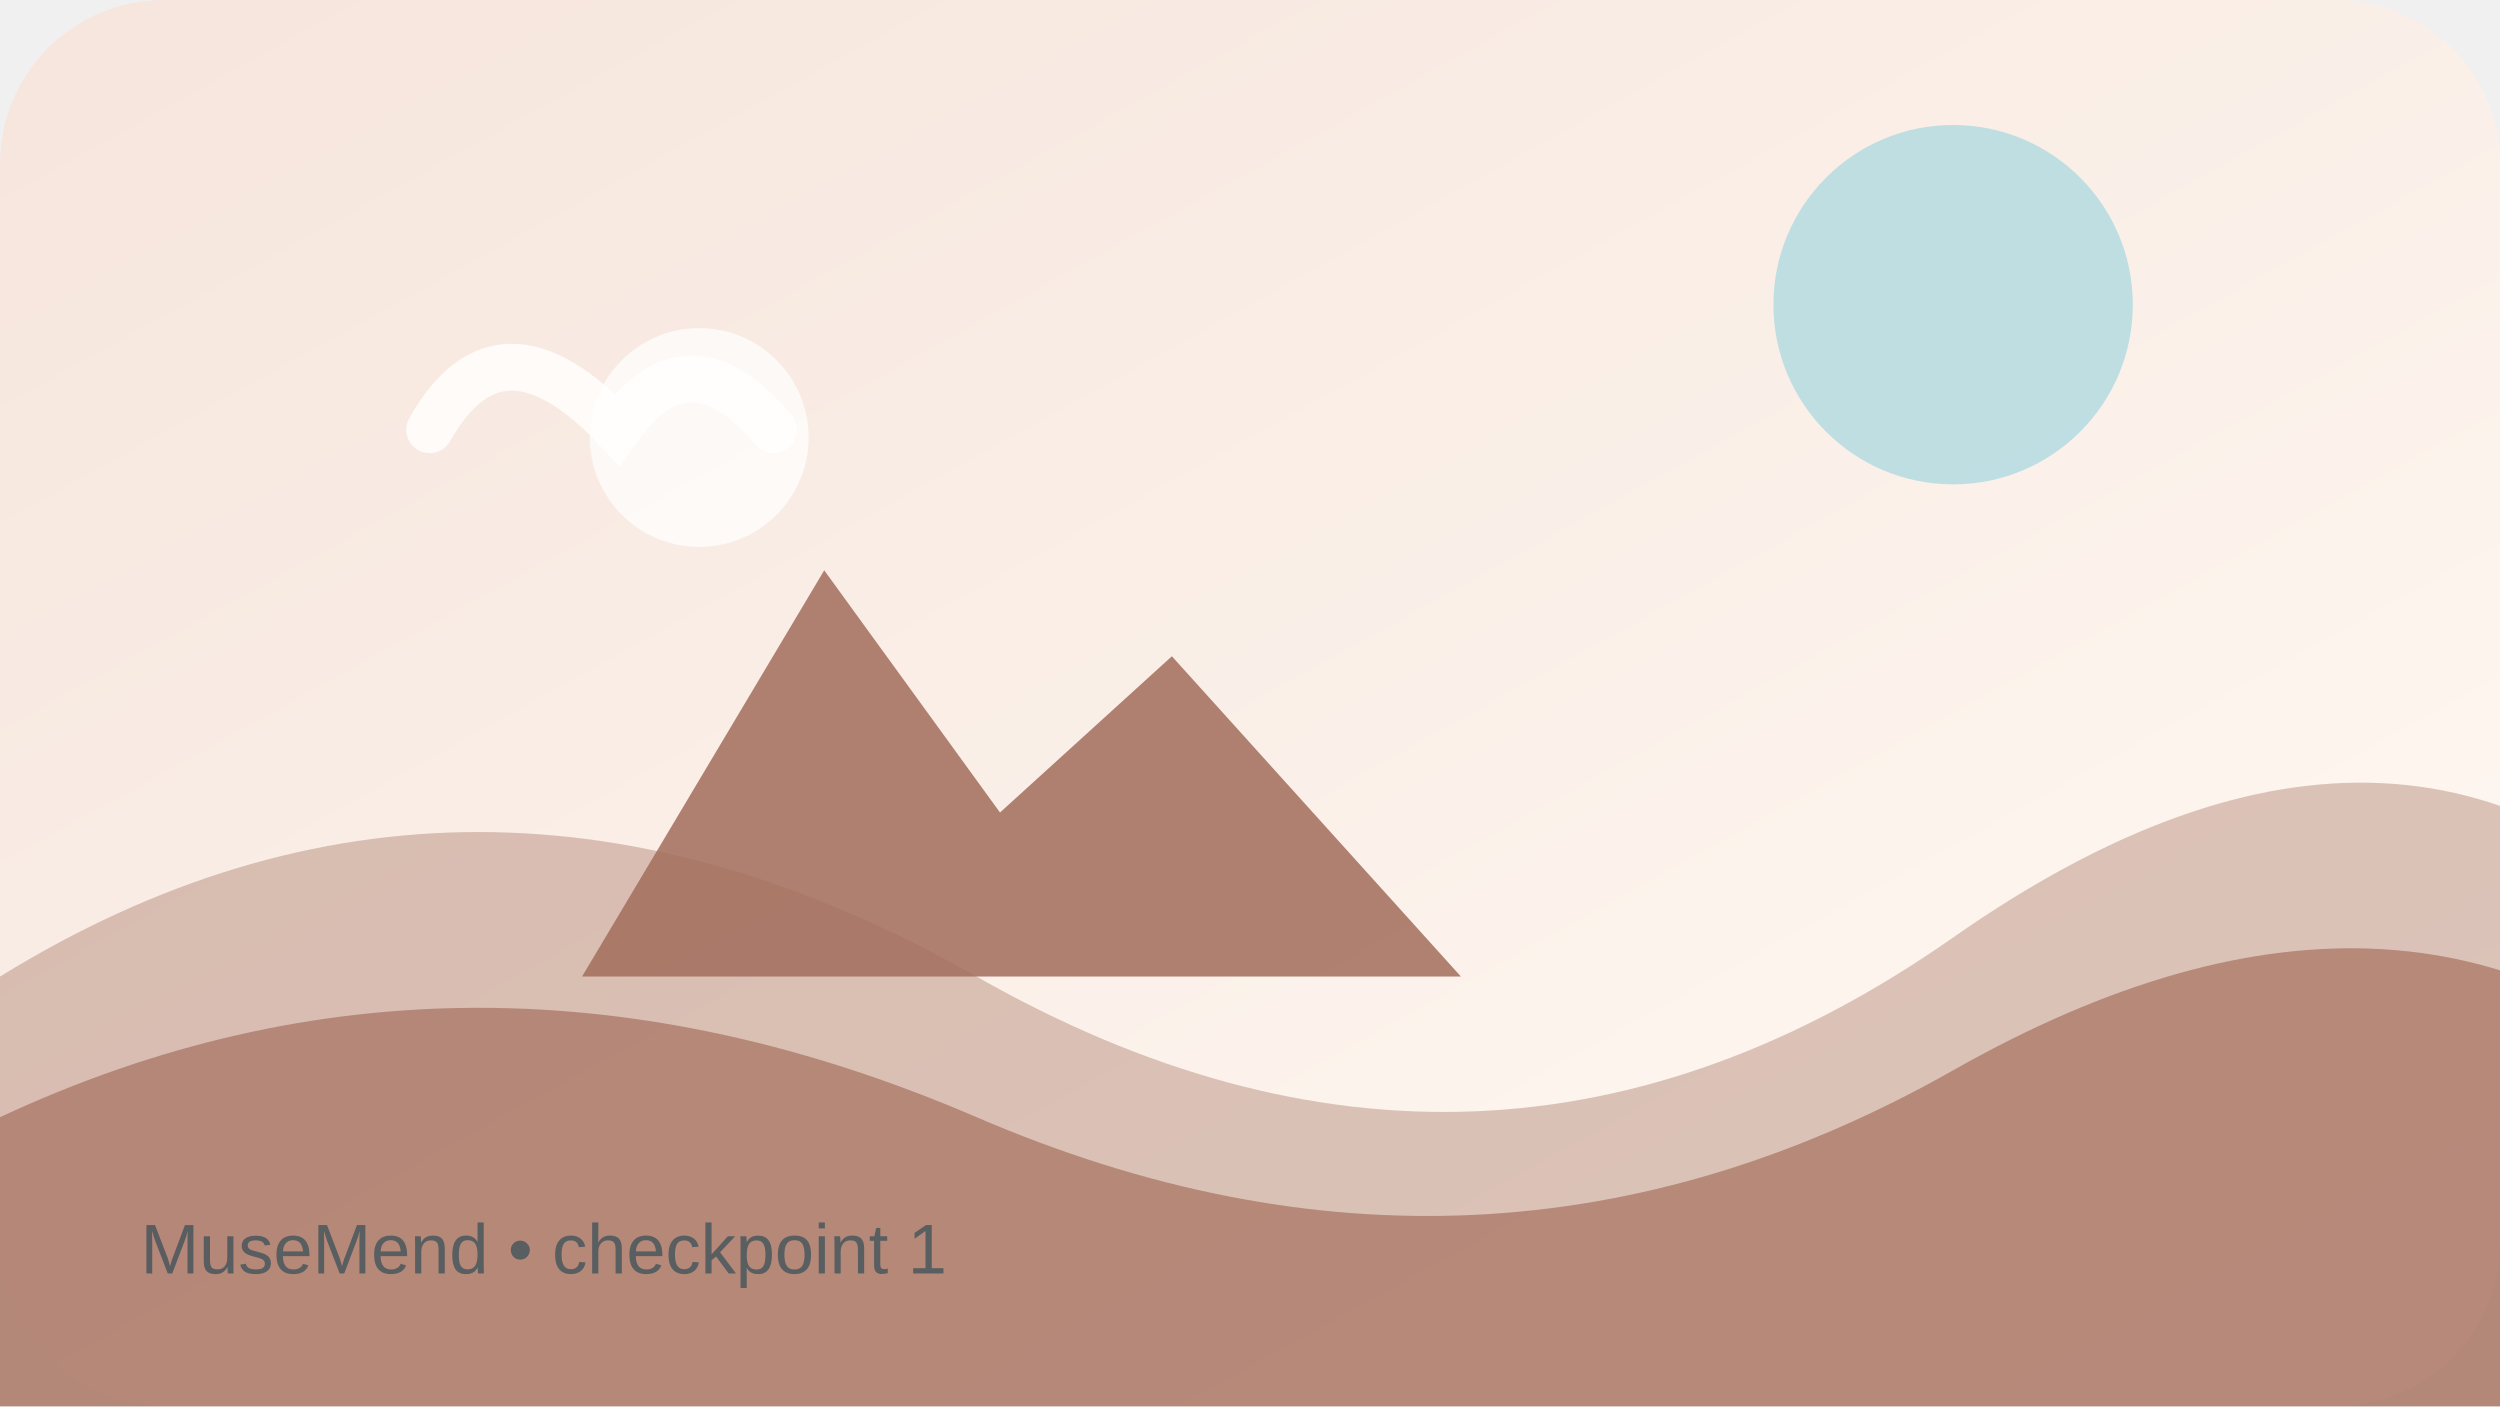
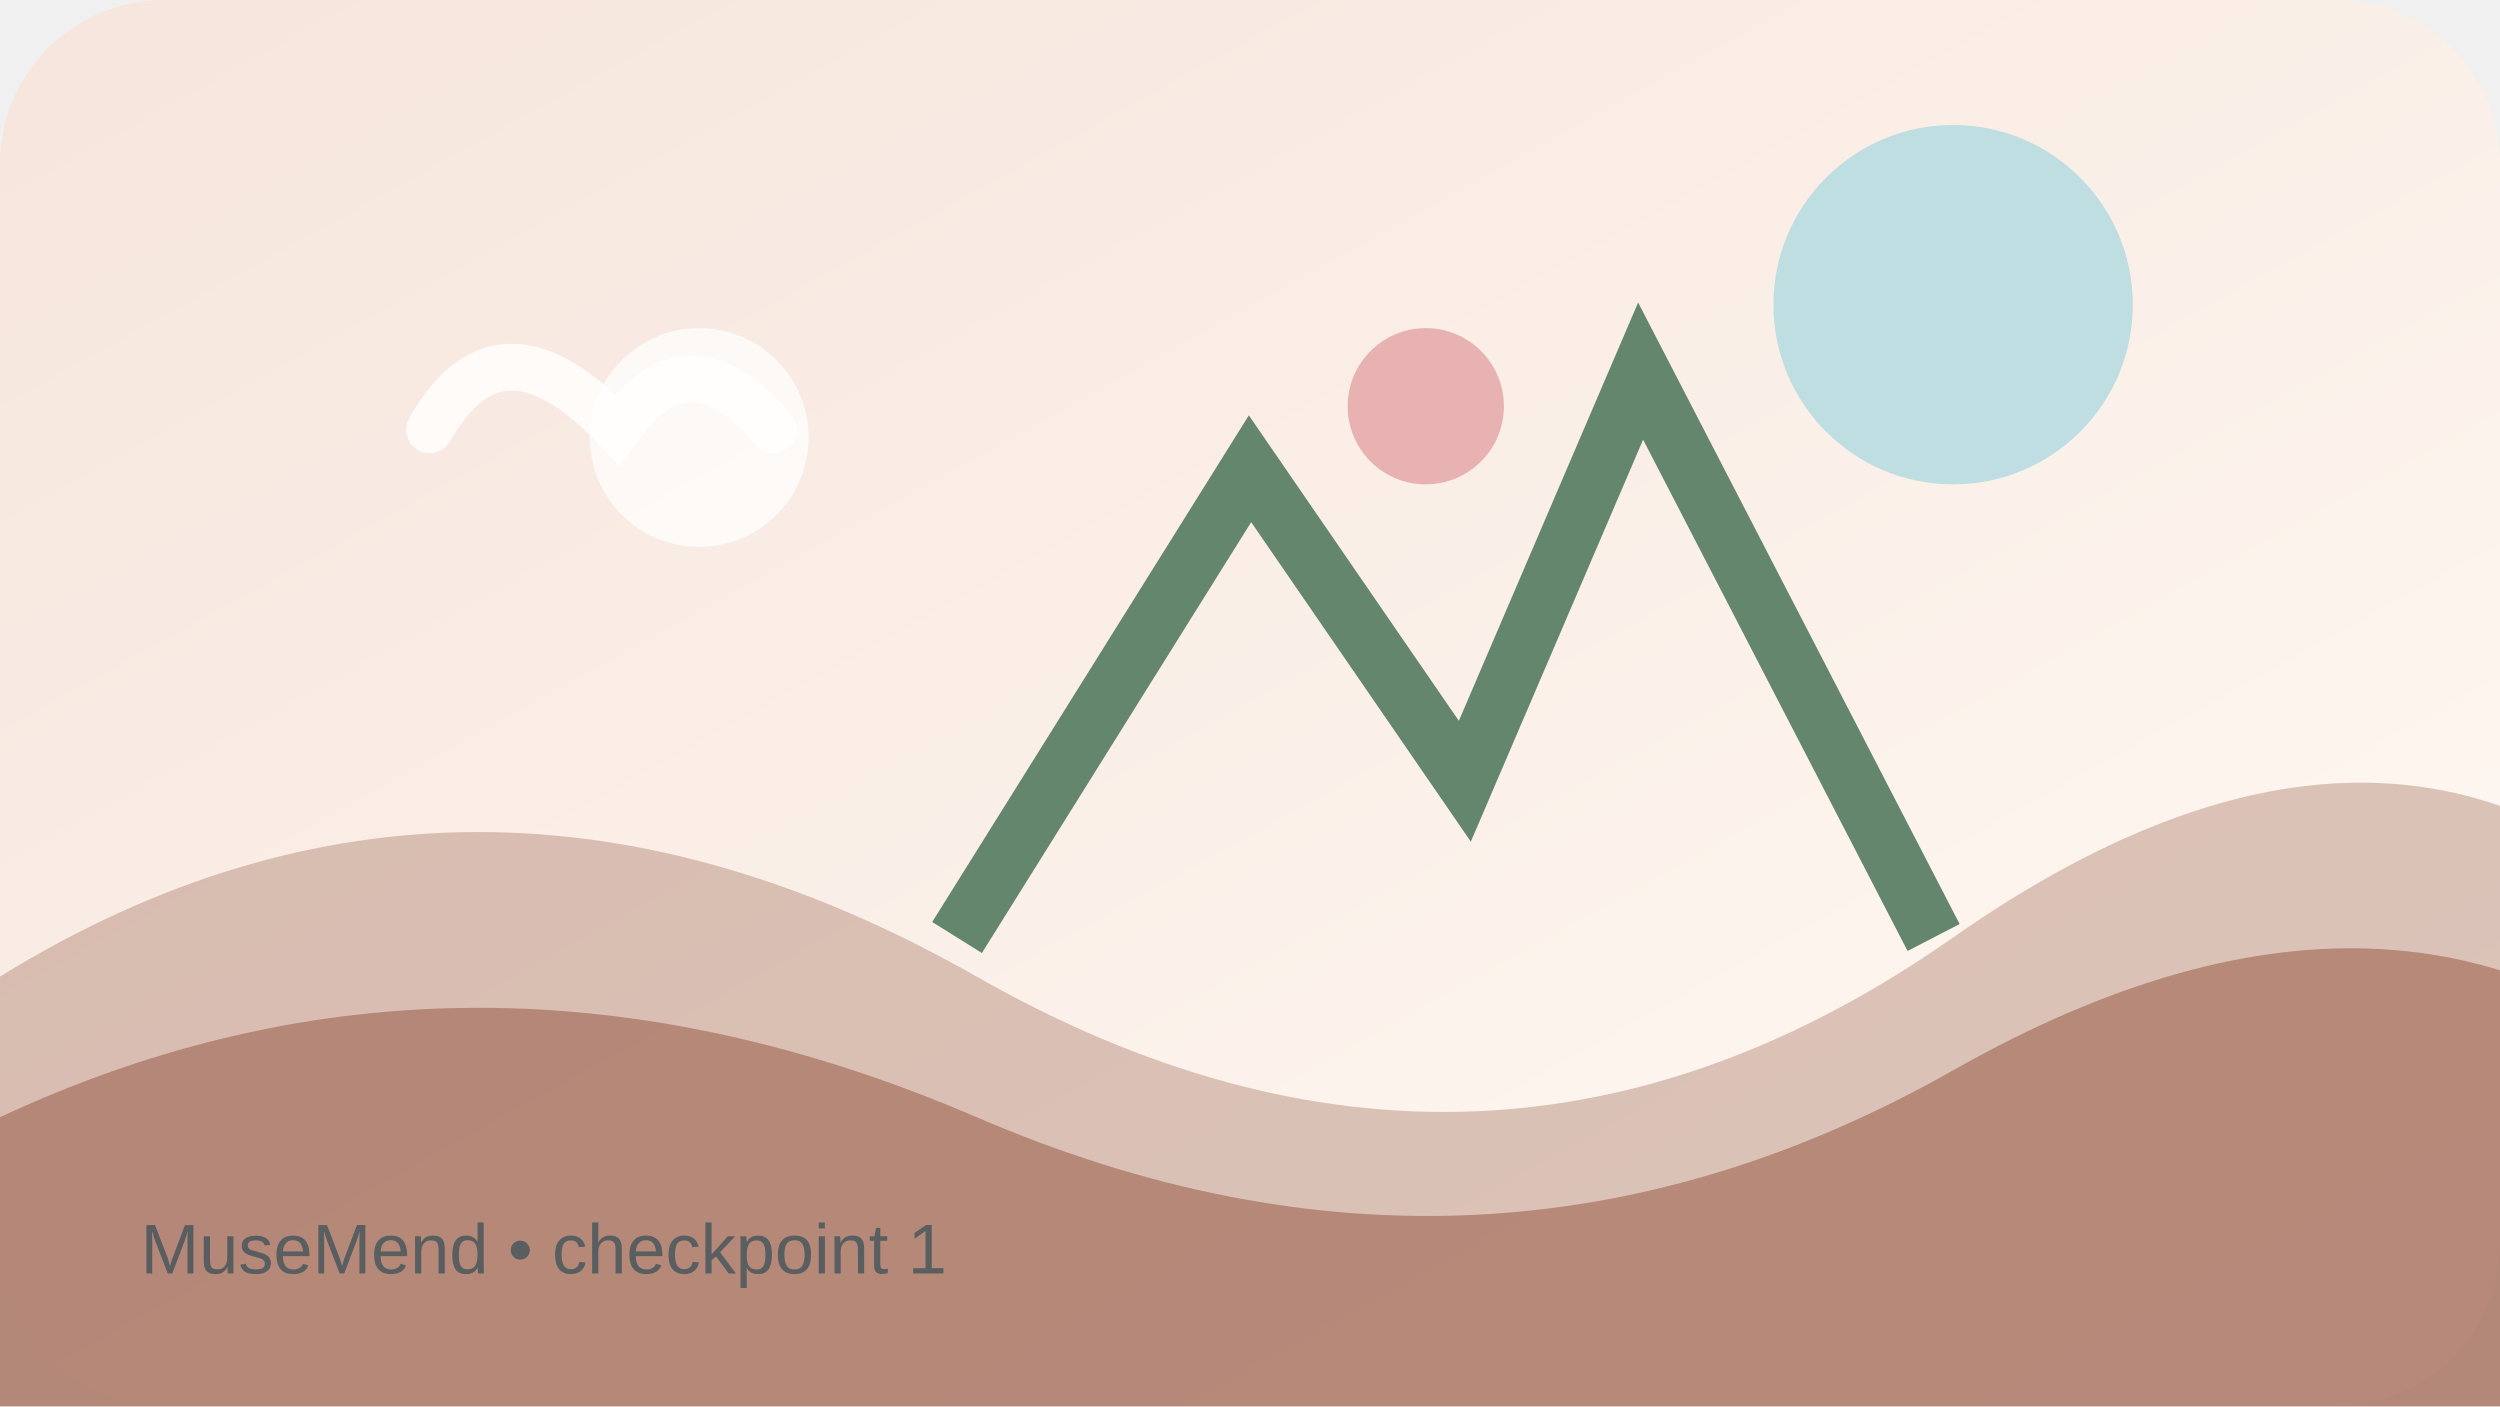
<svg xmlns="http://www.w3.org/2000/svg" viewBox="0 0 640 360">
  <defs>
    <linearGradient id="g" x1="0" x2="1" y1="0" y2="1">
      <stop stop-color="#f6e5dc" />
      <stop offset="1" stop-color="#fffaf4" />
    </linearGradient>
  </defs>
  <rect width="640" height="360" rx="42" fill="url(#g)" />
  <circle cx="500" cy="78" r="46" fill="#b6dce1" opacity=".88" />
  <path d="M0 250 Q120 176 250 250 T500 240 T700 250 V360 H0Z" fill="#a46e5d" opacity=".38" />
  <path d="M0 286 Q120 230 250 286 T500 274 T700 286 V360 H0Z" fill="#a46e5d" opacity=".68" />
-   <path d="M149 250 l62-104 45 62 44-40 74 82z" fill="#a46e5d" opacity=".86" />
+   <path d="M245 240l75-120 55 80 45-105 75 145" fill="none" stroke="#64866c" stroke-width="15" />
+   <circle cx="365" cy="104" r="20" fill="#e4a3a5" opacity=".8" />
  <circle cx="179" cy="112" r="28" fill="#ffffff" opacity=".72" />
  <path d="M110 110 q18-32 48 0 q18-26 40 0" fill="none" stroke="#ffffff" stroke-width="12" stroke-linecap="round" opacity=".8" />
  <text x="36" y="326" font-family="Arial,sans-serif" font-size="18" fill="#324b55" opacity=".7">MuseMend • checkpoint 1</text>
</svg>
